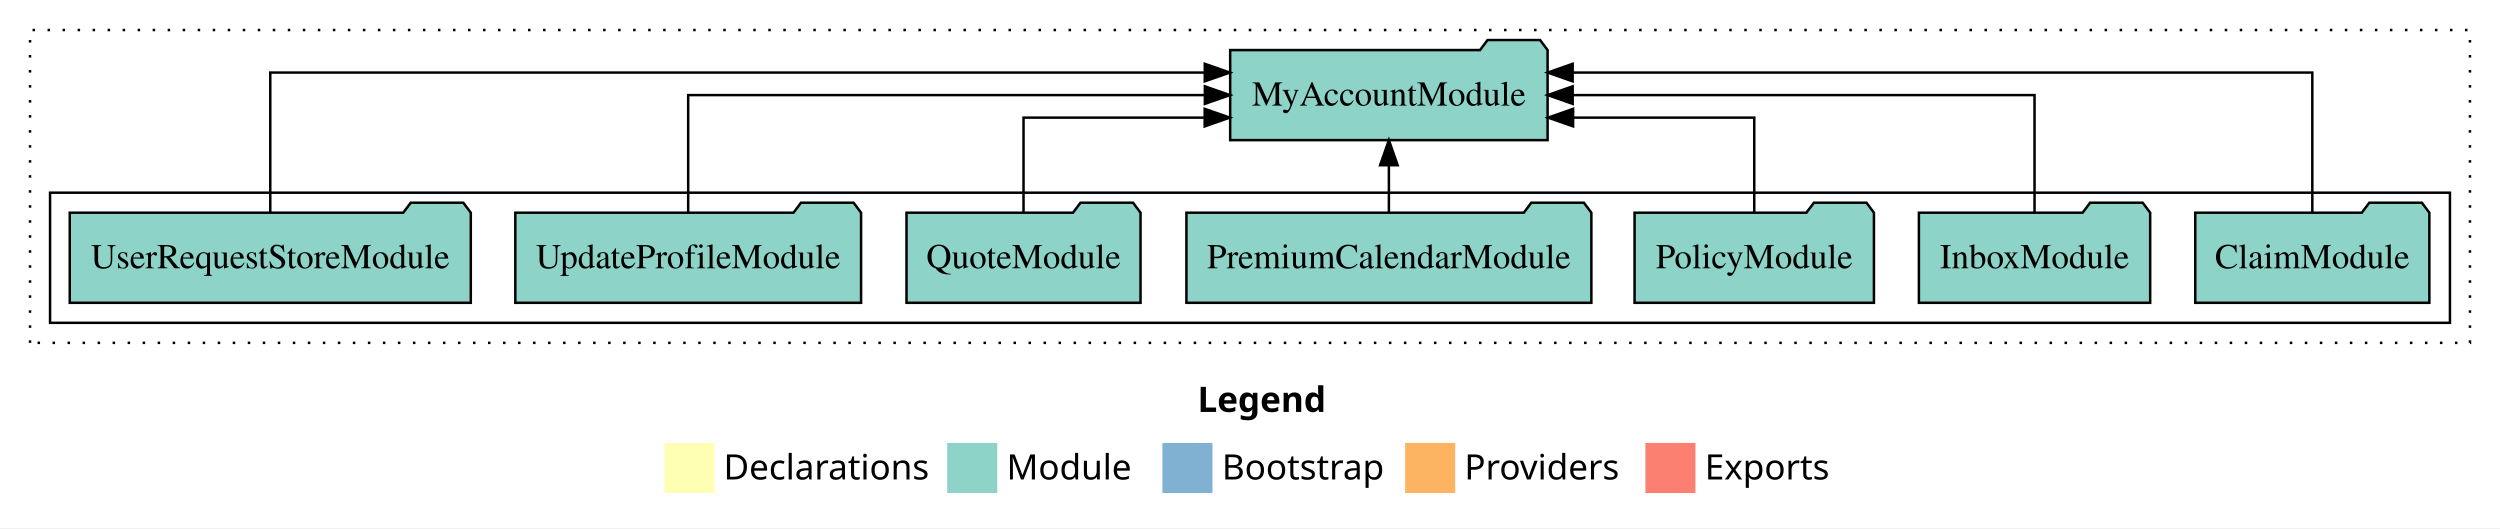
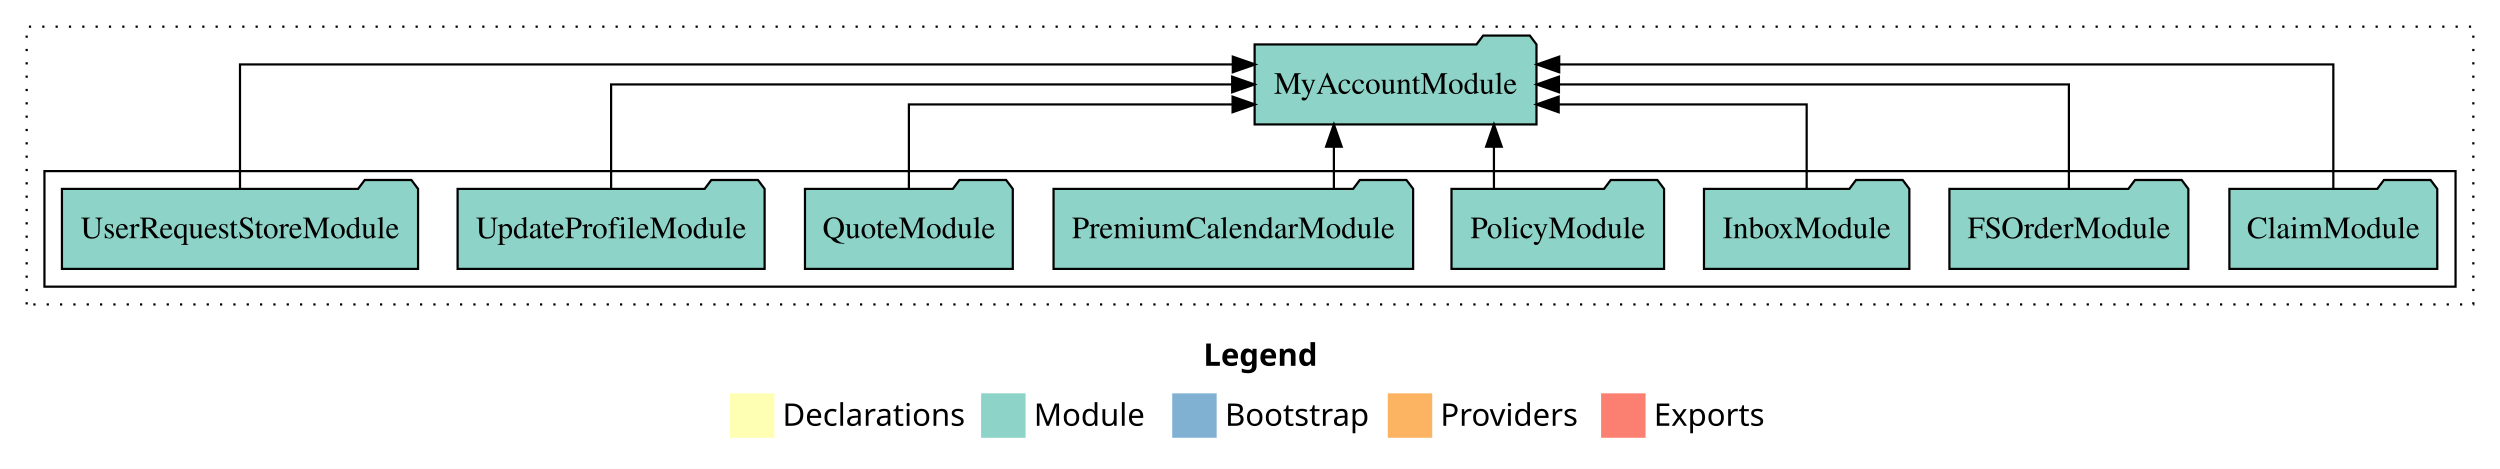
- <svg xmlns="http://www.w3.org/2000/svg" width="999pt" height="211pt" viewBox="0.00 0.00 999.00 211.00">
+ <svg xmlns="http://www.w3.org/2000/svg" width="1125pt" height="211pt" viewBox="0.00 0.00 1125.00 211.00">
  <g id="graph0" class="graph" transform="scale(1 1) rotate(0) translate(4 207)">
-     <polygon fill="white" stroke="transparent" points="-4,4 -4,-207 995,-207 995,4 -4,4" />
-     <text text-anchor="start" x="474.51" y="-42.4" font-family="sans-serif" font-weight="bold" font-size="14.00">Legend</text>
-     <polygon fill="#ffffb3" stroke="transparent" points="261.5,-10 261.5,-30 281.5,-30 281.5,-10 261.5,-10" />
-     <text text-anchor="start" x="285.13" y="-15.4" font-family="sans-serif" font-size="14.00">  Declarations</text>
-     <polygon fill="#8dd3c7" stroke="transparent" points="374.5,-10 374.5,-30 394.5,-30 394.5,-10 374.5,-10" />
-     <text text-anchor="start" x="398.23" y="-15.4" font-family="sans-serif" font-size="14.00">  Module</text>
-     <polygon fill="#80b1d3" stroke="transparent" points="460.5,-10 460.5,-30 480.5,-30 480.5,-10 460.5,-10" />
-     <text text-anchor="start" x="484.28" y="-15.4" font-family="sans-serif" font-size="14.00">  Bootstrap</text>
-     <polygon fill="#fdb462" stroke="transparent" points="557.5,-10 557.5,-30 577.5,-30 577.5,-10 557.5,-10" />
-     <text text-anchor="start" x="581.17" y="-15.4" font-family="sans-serif" font-size="14.00">  Providers</text>
-     <polygon fill="#fb8072" stroke="transparent" points="653.5,-10 653.5,-30 673.5,-30 673.5,-10 653.5,-10" />
-     <text text-anchor="start" x="677.23" y="-15.4" font-family="sans-serif" font-size="14.00">  Exports</text>
+     <polygon fill="white" stroke="transparent" points="-4,4 -4,-207 1121,-207 1121,4 -4,4" />
+     <text text-anchor="start" x="537.51" y="-42.4" font-family="sans-serif" font-weight="bold" font-size="14.00">Legend</text>
+     <polygon fill="#ffffb3" stroke="transparent" points="324.5,-10 324.5,-30 344.5,-30 344.5,-10 324.5,-10" />
+     <text text-anchor="start" x="348.13" y="-15.4" font-family="sans-serif" font-size="14.00">  Declarations</text>
+     <polygon fill="#8dd3c7" stroke="transparent" points="437.5,-10 437.5,-30 457.5,-30 457.5,-10 437.5,-10" />
+     <text text-anchor="start" x="461.23" y="-15.4" font-family="sans-serif" font-size="14.00">  Module</text>
+     <polygon fill="#80b1d3" stroke="transparent" points="523.5,-10 523.5,-30 543.5,-30 543.5,-10 523.5,-10" />
+     <text text-anchor="start" x="547.28" y="-15.4" font-family="sans-serif" font-size="14.00">  Bootstrap</text>
+     <polygon fill="#fdb462" stroke="transparent" points="620.5,-10 620.5,-30 640.5,-30 640.5,-10 620.5,-10" />
+     <text text-anchor="start" x="644.17" y="-15.4" font-family="sans-serif" font-size="14.00">  Providers</text>
+     <polygon fill="#fb8072" stroke="transparent" points="716.5,-10 716.5,-30 736.5,-30 736.5,-10 716.5,-10" />
+     <text text-anchor="start" x="740.23" y="-15.4" font-family="sans-serif" font-size="14.00">  Exports</text>
    <g id="clust1" class="cluster">
-       <polygon fill="none" stroke="black" stroke-dasharray="1,5" points="8,-70 8,-195 983,-195 983,-70 8,-70" />
+       <polygon fill="none" stroke="black" stroke-dasharray="1,5" points="8,-70 8,-195 1109,-195 1109,-70 8,-70" />
    </g>
    <g id="clust3" class="cluster">
-       <polygon fill="none" stroke="black" points="16,-78 16,-130 975,-130 975,-78 16,-78" />
+       <polygon fill="none" stroke="black" points="16,-78 16,-130 1101,-130 1101,-78 16,-78" />
    </g>
    <g id="node1" class="node">
-       <polygon fill="#8dd3c7" stroke="black" points="966.77,-122 963.77,-126 942.77,-126 939.77,-122 873.23,-122 873.23,-86 966.77,-86 966.77,-122" />
-       <text text-anchor="middle" x="920" y="-99.8" font-family="Times,serif" font-size="14.00">ClaimModule</text>
+       <polygon fill="#8dd3c7" stroke="black" points="1092.77,-122 1089.77,-126 1068.77,-126 1065.77,-122 999.23,-122 999.23,-86 1092.77,-86 1092.77,-122" />
+       <text text-anchor="middle" x="1046" y="-99.8" font-family="Times,serif" font-size="14.00">ClaimModule</text>
    </g>
-     <g id="node8" class="node">
-       <polygon fill="#8dd3c7" stroke="black" points="614.42,-187 611.42,-191 590.42,-191 587.42,-187 487.58,-187 487.58,-151 614.42,-151 614.42,-187" />
-       <text text-anchor="middle" x="551" y="-164.8" font-family="Times,serif" font-size="14.00">MyAccountModule</text>
+     <g id="node9" class="node">
+       <polygon fill="#8dd3c7" stroke="black" points="687.42,-187 684.42,-191 663.42,-191 660.42,-187 560.58,-187 560.58,-151 687.42,-151 687.42,-187" />
+       <text text-anchor="middle" x="624" y="-164.8" font-family="Times,serif" font-size="14.00">MyAccountModule</text>
    </g>
    <g id="edge1" class="edge">
-       <path fill="none" stroke="black" d="M920,-122.29C920,-144.21 920,-178 920,-178 920,-178 624.43,-178 624.43,-178" />
-       <polygon fill="black" stroke="black" points="624.43,-174.5 614.43,-178 624.43,-181.5 624.43,-174.5" />
+       <path fill="none" stroke="black" d="M1046,-122.29C1046,-144.21 1046,-178 1046,-178 1046,-178 697.63,-178 697.63,-178" />
+       <polygon fill="black" stroke="black" points="697.63,-174.5 687.63,-178 697.63,-181.5 697.63,-174.5" />
    </g>
    <g id="node2" class="node">
+       <polygon fill="#8dd3c7" stroke="black" points="980.76,-122 977.76,-126 956.76,-126 953.76,-122 873.24,-122 873.24,-86 980.76,-86 980.76,-122" />
+       <text text-anchor="middle" x="927" y="-99.8" font-family="Times,serif" font-size="14.00">FSOrderModule</text>
+     </g>
+     <g id="edge2" class="edge">
+       <path fill="none" stroke="black" d="M927,-122.11C927,-141.34 927,-169 927,-169 927,-169 697.52,-169 697.52,-169" />
+       <polygon fill="black" stroke="black" points="697.52,-165.5 687.52,-169 697.52,-172.5 697.52,-165.5" />
+     </g>
+     <g id="node3" class="node">
      <polygon fill="#8dd3c7" stroke="black" points="855.21,-122 852.21,-126 831.21,-126 828.21,-122 762.79,-122 762.79,-86 855.21,-86 855.21,-122" />
      <text text-anchor="middle" x="809" y="-99.8" font-family="Times,serif" font-size="14.00">InboxModule</text>
    </g>
-     <g id="edge2" class="edge">
-       <path fill="none" stroke="black" d="M809,-122.11C809,-141.34 809,-169 809,-169 809,-169 624.44,-169 624.44,-169" />
-       <polygon fill="black" stroke="black" points="624.44,-165.5 614.44,-169 624.44,-172.5 624.44,-165.5" />
+     <g id="edge3" class="edge">
+       <path fill="none" stroke="black" d="M809,-122.03C809,-138.4 809,-160 809,-160 809,-160 697.41,-160 697.41,-160" />
+       <polygon fill="black" stroke="black" points="697.41,-156.5 687.41,-160 697.41,-163.5 697.41,-156.5" />
    </g>
-     <g id="node3" class="node">
+     <g id="node4" class="node">
      <polygon fill="#8dd3c7" stroke="black" points="744.83,-122 741.83,-126 720.83,-126 717.83,-122 649.17,-122 649.17,-86 744.83,-86 744.83,-122" />
      <text text-anchor="middle" x="697" y="-99.8" font-family="Times,serif" font-size="14.00">PolicyModule</text>
    </g>
-     <g id="edge3" class="edge">
-       <path fill="none" stroke="black" d="M697,-122.03C697,-138.4 697,-160 697,-160 697,-160 624.61,-160 624.61,-160" />
-       <polygon fill="black" stroke="black" points="624.61,-156.5 614.61,-160 624.61,-163.5 624.61,-156.5" />
+     <g id="edge4" class="edge">
+       <path fill="none" stroke="black" d="M668.27,-122.11C668.27,-122.11 668.27,-140.99 668.27,-140.99" />
+       <polygon fill="black" stroke="black" points="664.77,-140.99 668.27,-150.99 671.77,-140.99 664.77,-140.99" />
    </g>
-     <g id="node4" class="node">
+     <g id="node5" class="node">
      <polygon fill="#8dd3c7" stroke="black" points="631.91,-122 628.91,-126 607.91,-126 604.91,-122 470.09,-122 470.09,-86 631.91,-86 631.91,-122" />
      <text text-anchor="middle" x="551" y="-99.8" font-family="Times,serif" font-size="14.00">PremiumCalendarModule</text>
    </g>
-     <g id="edge4" class="edge">
-       <path fill="none" stroke="black" d="M551,-122.11C551,-122.11 551,-140.99 551,-140.99" />
-       <polygon fill="black" stroke="black" points="547.5,-140.99 551,-150.99 554.5,-140.99 547.5,-140.99" />
+     <g id="edge5" class="edge">
+       <path fill="none" stroke="black" d="M596.25,-122.11C596.25,-122.11 596.25,-140.99 596.25,-140.99" />
+       <polygon fill="black" stroke="black" points="592.75,-140.99 596.25,-150.99 599.75,-140.99 592.75,-140.99" />
    </g>
-     <g id="node5" class="node">
+     <g id="node6" class="node">
      <polygon fill="#8dd3c7" stroke="black" points="451.76,-122 448.76,-126 427.76,-126 424.76,-122 358.24,-122 358.24,-86 451.76,-86 451.76,-122" />
      <text text-anchor="middle" x="405" y="-99.8" font-family="Times,serif" font-size="14.00">QuoteModule</text>
    </g>
-     <g id="edge5" class="edge">
-       <path fill="none" stroke="black" d="M405,-122.03C405,-138.4 405,-160 405,-160 405,-160 477.39,-160 477.39,-160" />
-       <polygon fill="black" stroke="black" points="477.39,-163.5 487.39,-160 477.39,-156.5 477.39,-163.5" />
+     <g id="edge6" class="edge">
+       <path fill="none" stroke="black" d="M405,-122.03C405,-138.4 405,-160 405,-160 405,-160 550.66,-160 550.66,-160" />
+       <polygon fill="black" stroke="black" points="550.66,-163.5 560.66,-160 550.66,-156.5 550.66,-163.5" />
    </g>
-     <g id="node6" class="node">
+     <g id="node7" class="node">
      <polygon fill="#8dd3c7" stroke="black" points="340.08,-122 337.08,-126 316.08,-126 313.08,-122 201.92,-122 201.92,-86 340.08,-86 340.08,-122" />
      <text text-anchor="middle" x="271" y="-99.8" font-family="Times,serif" font-size="14.00">UpdateProfileModule</text>
    </g>
-     <g id="edge6" class="edge">
-       <path fill="none" stroke="black" d="M271,-122.11C271,-141.34 271,-169 271,-169 271,-169 477.46,-169 477.46,-169" />
-       <polygon fill="black" stroke="black" points="477.46,-172.5 487.46,-169 477.46,-165.5 477.46,-172.5" />
+     <g id="edge7" class="edge">
+       <path fill="none" stroke="black" d="M271,-122.11C271,-141.34 271,-169 271,-169 271,-169 550.48,-169 550.48,-169" />
+       <polygon fill="black" stroke="black" points="550.48,-172.5 560.48,-169 550.48,-165.5 550.48,-172.5" />
    </g>
-     <g id="node7" class="node">
+     <g id="node8" class="node">
      <polygon fill="#8dd3c7" stroke="black" points="184.13,-122 181.13,-126 160.13,-126 157.13,-122 23.87,-122 23.87,-86 184.13,-86 184.13,-122" />
      <text text-anchor="middle" x="104" y="-99.8" font-family="Times,serif" font-size="14.00">UserRequestStoreModule</text>
    </g>
-     <g id="edge7" class="edge">
-       <path fill="none" stroke="black" d="M104,-122.29C104,-144.21 104,-178 104,-178 104,-178 477.43,-178 477.43,-178" />
-       <polygon fill="black" stroke="black" points="477.43,-181.5 487.43,-178 477.43,-174.5 477.43,-181.5" />
+     <g id="edge8" class="edge">
+       <path fill="none" stroke="black" d="M104,-122.29C104,-144.21 104,-178 104,-178 104,-178 550.76,-178 550.76,-178" />
+       <polygon fill="black" stroke="black" points="550.76,-181.5 560.76,-178 550.76,-174.5 550.76,-181.5" />
    </g>
  </g>
</svg>
